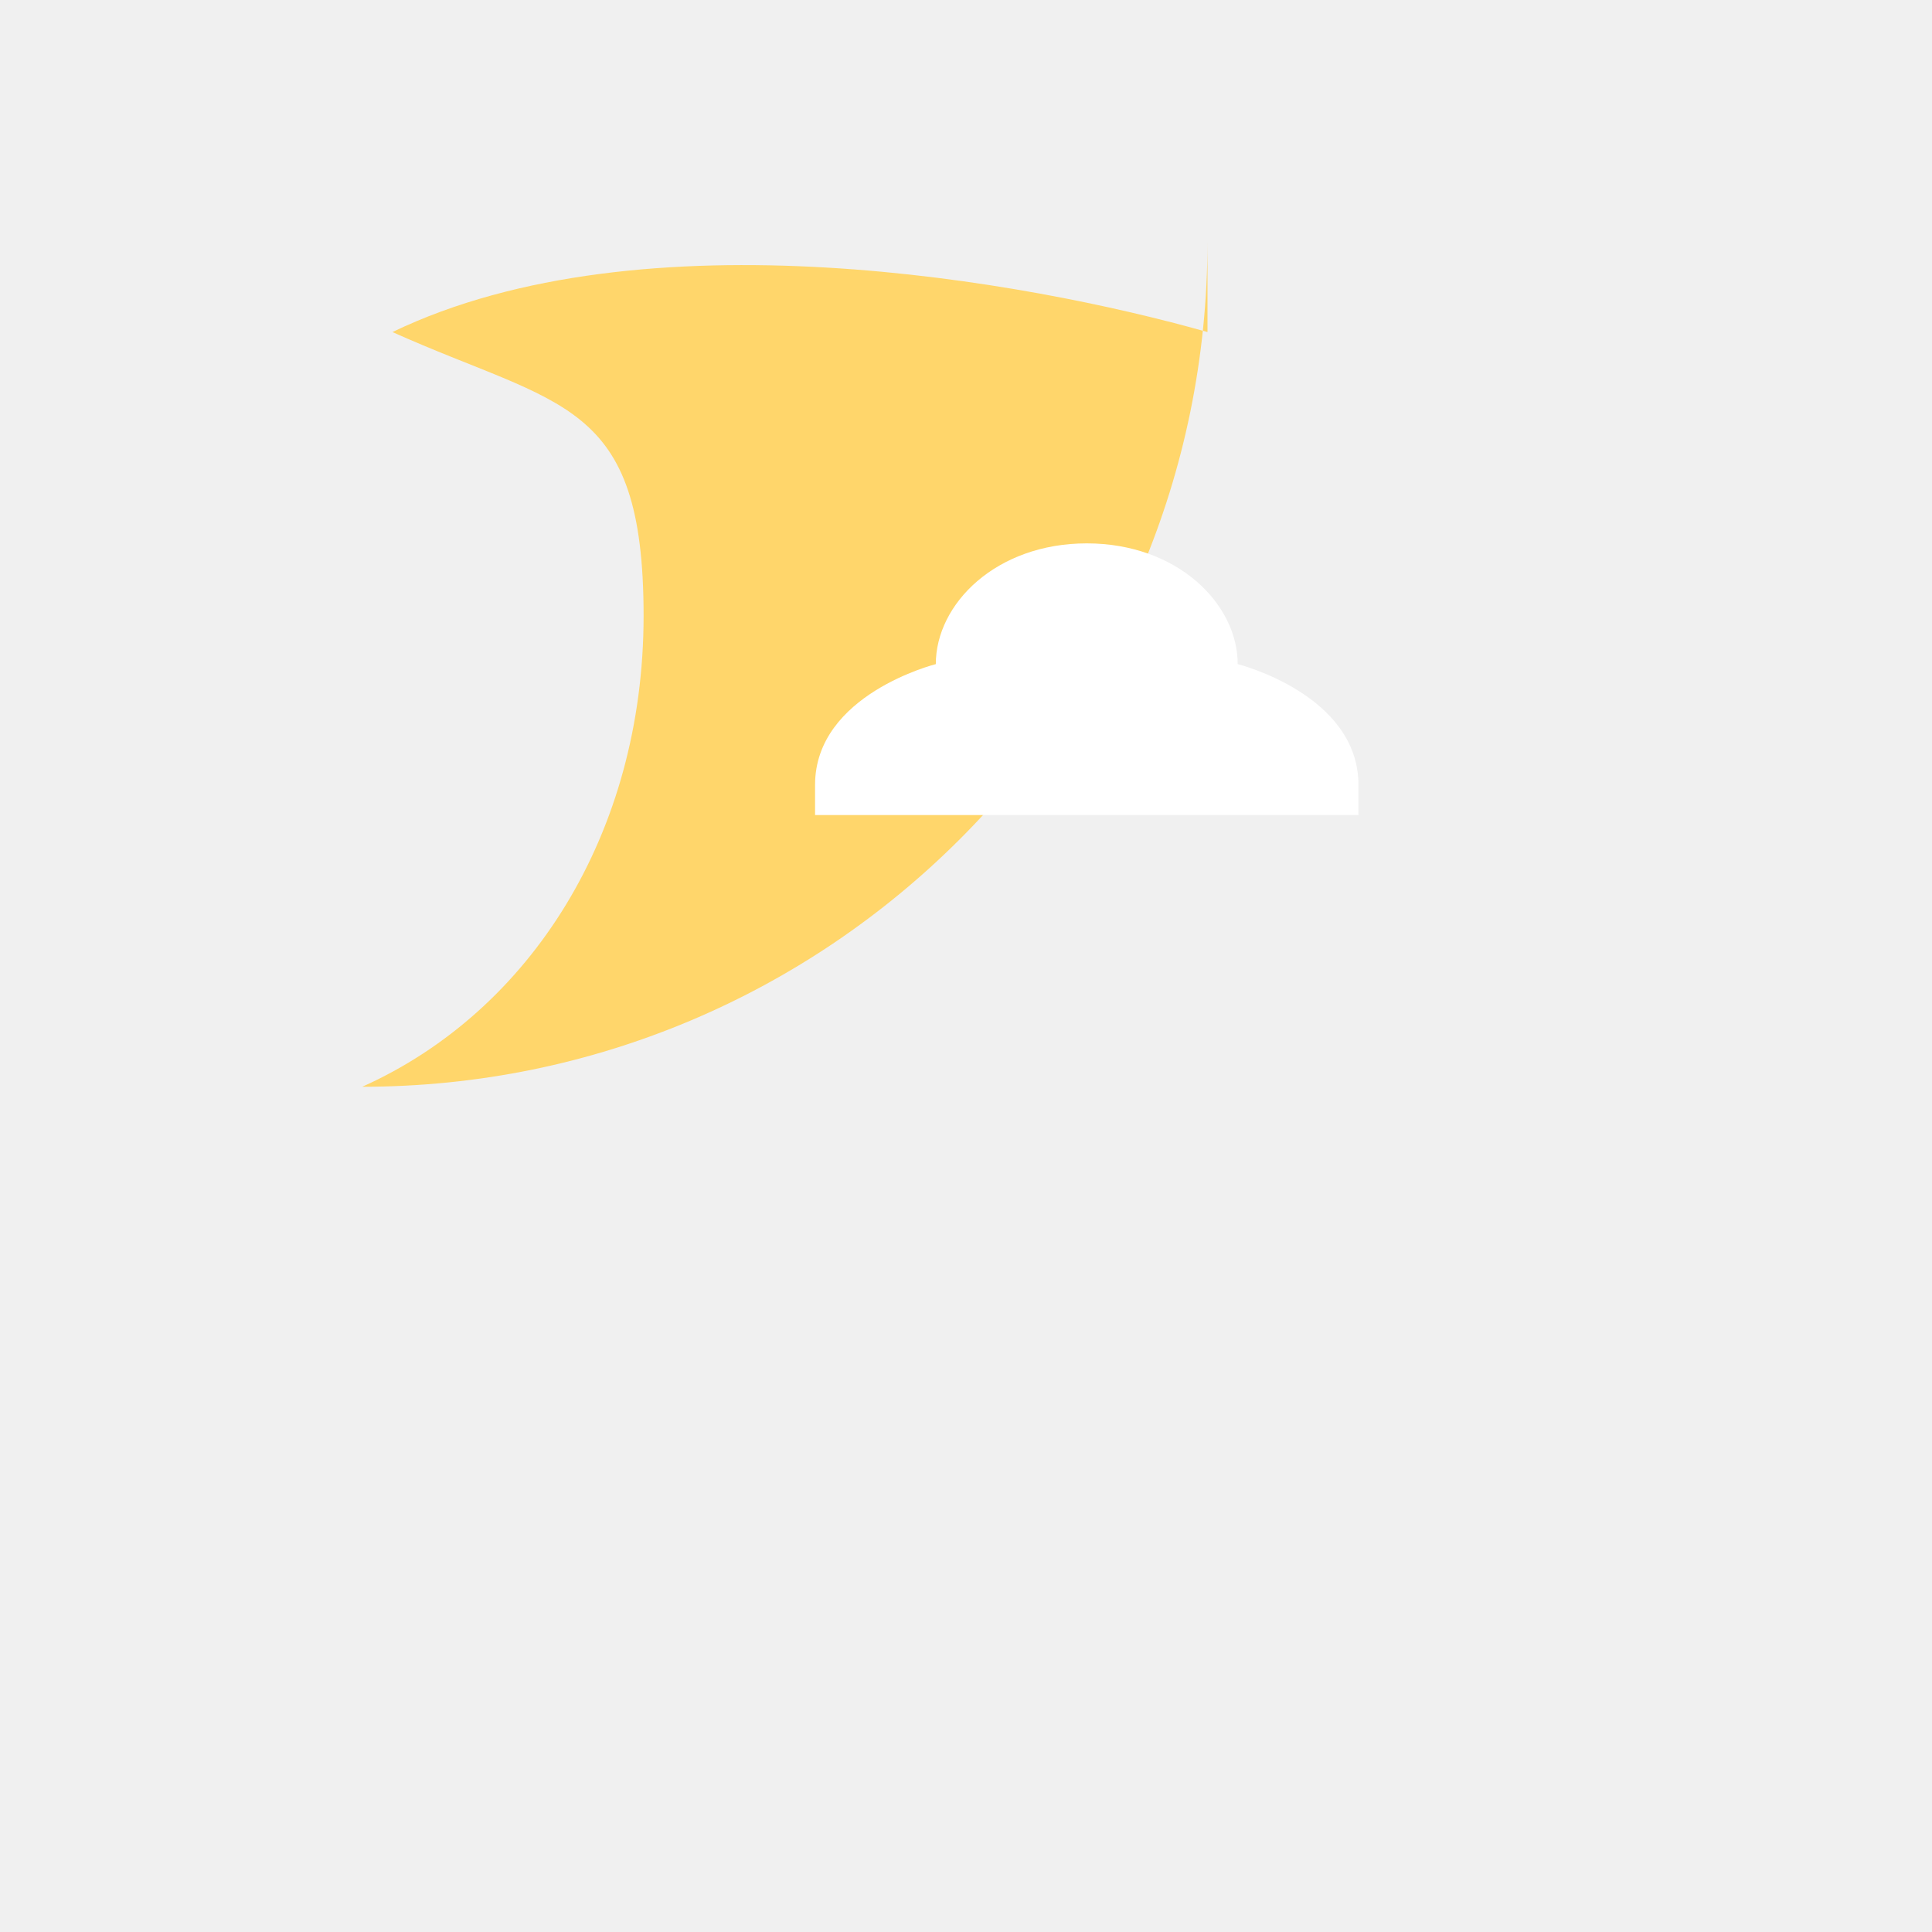
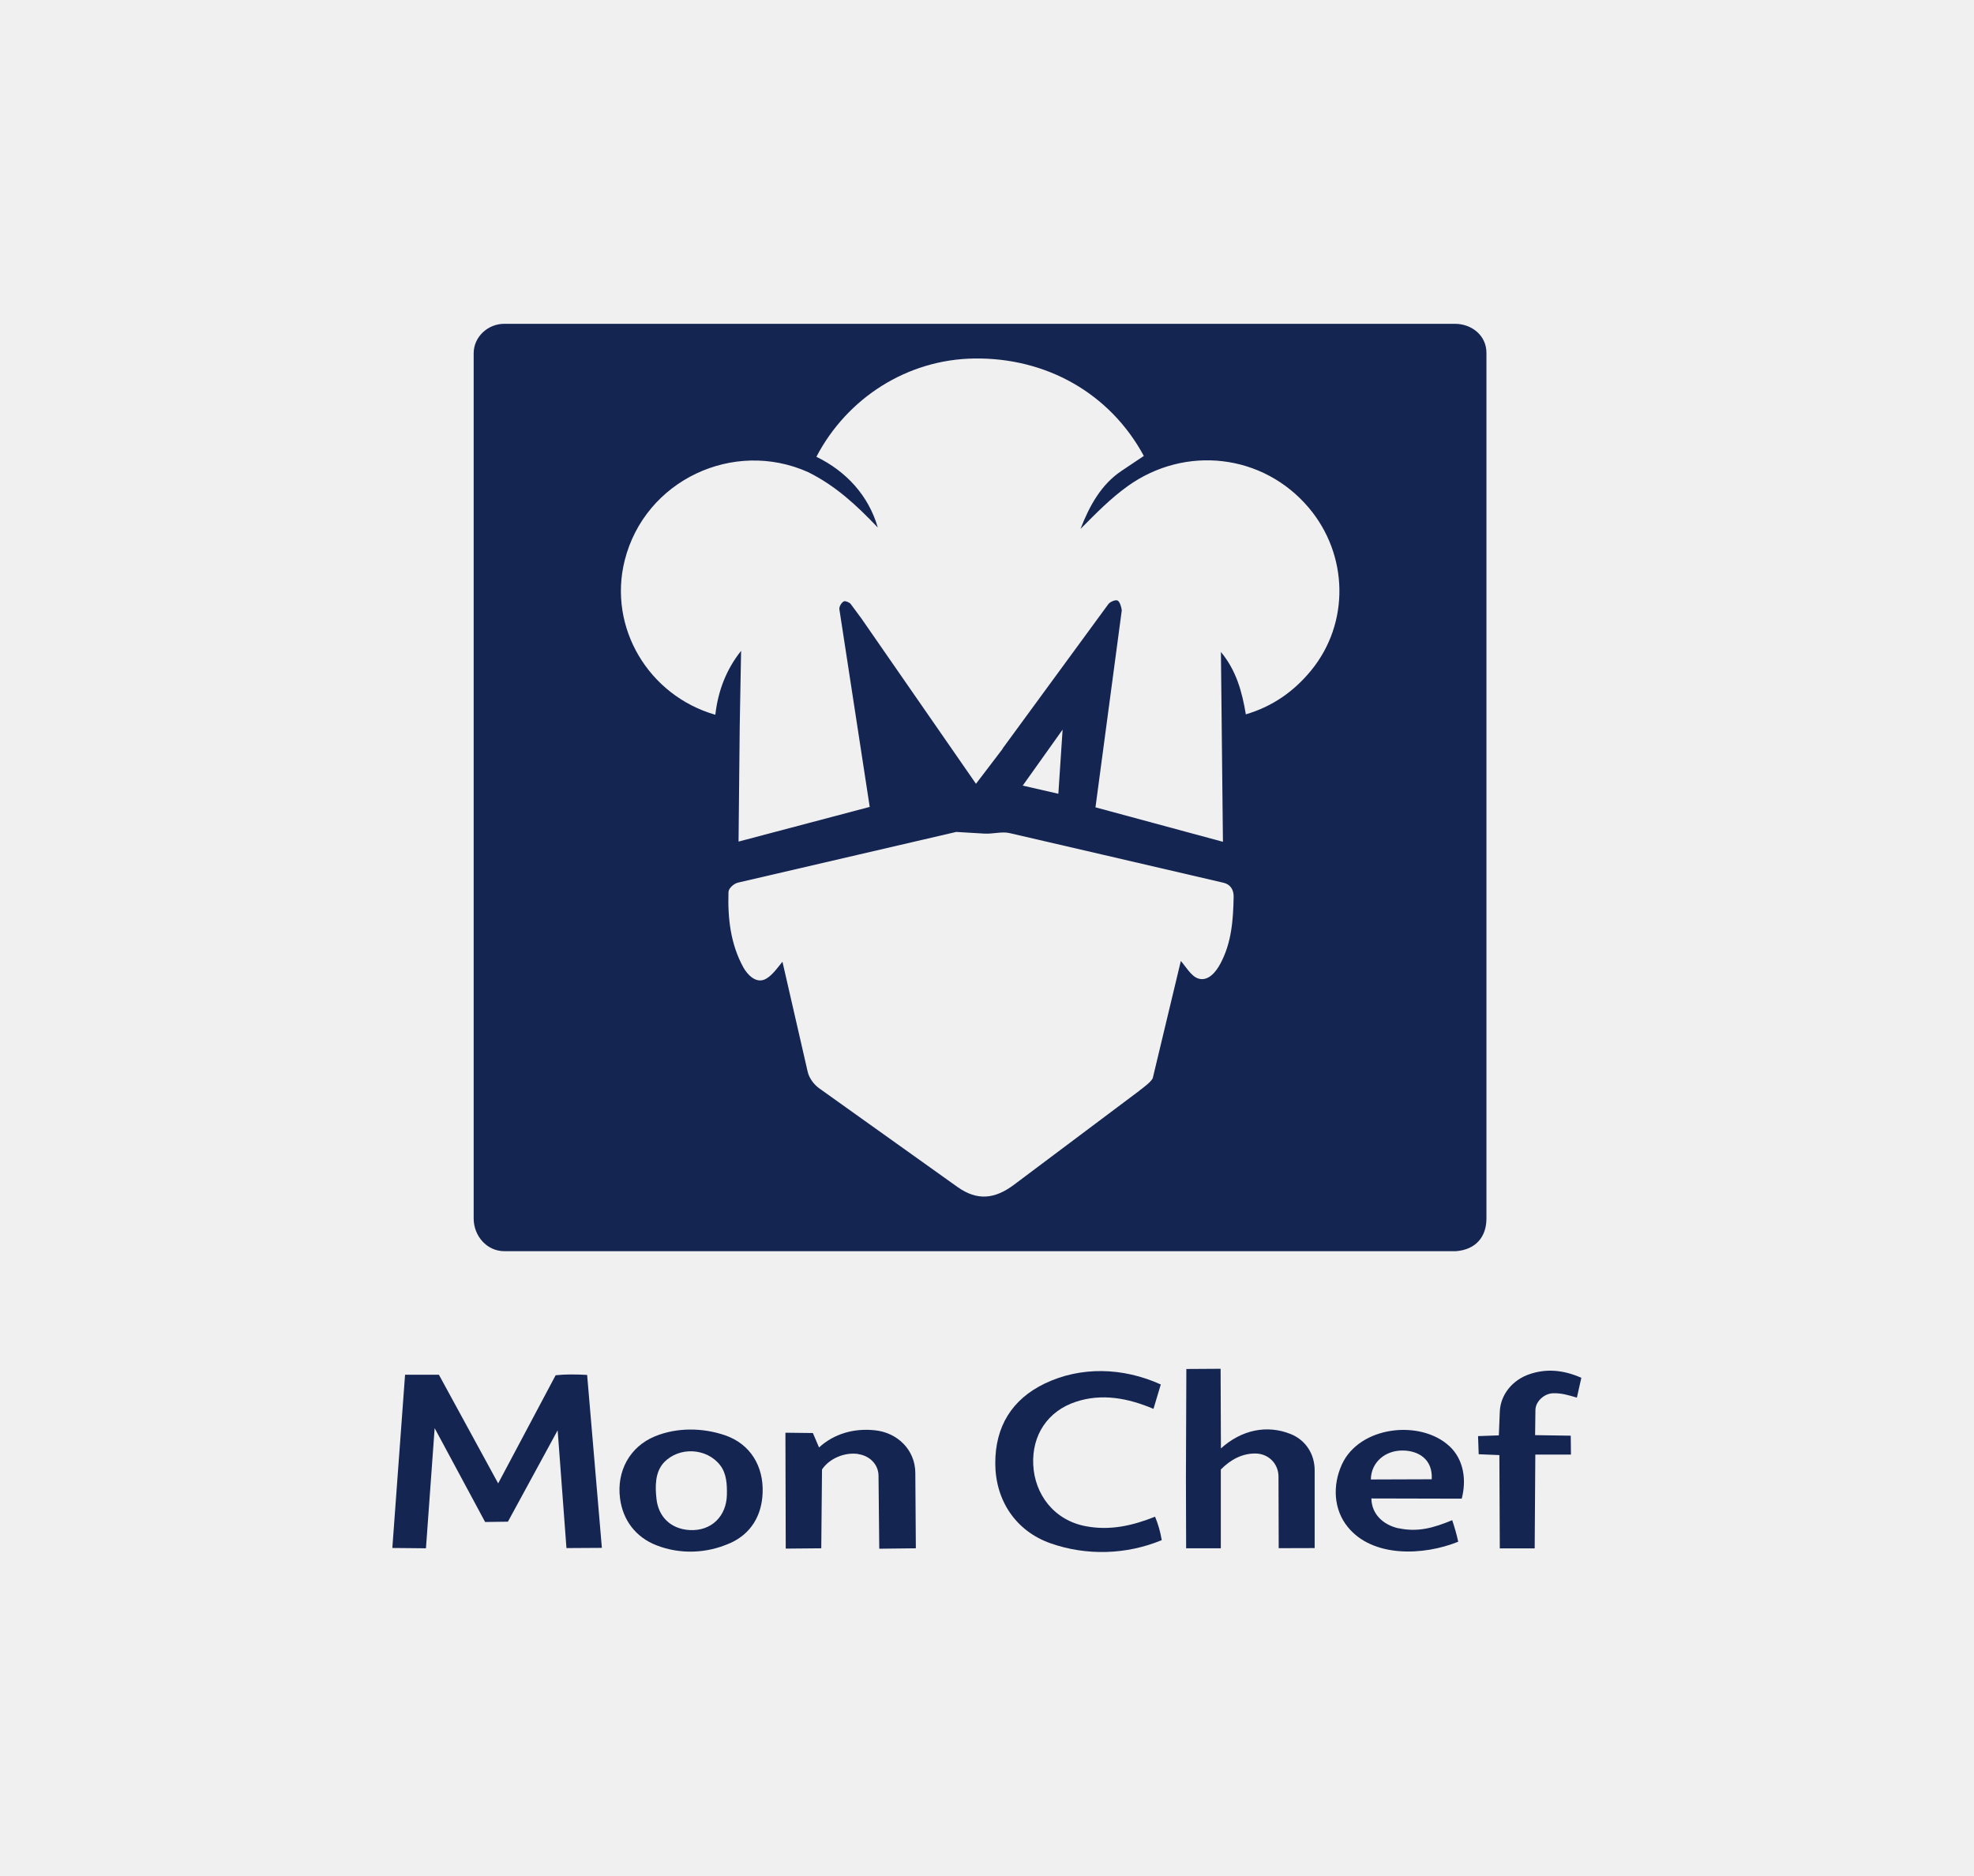
- <svg xmlns="http://www.w3.org/2000/svg" viewBox="0 0 64 64" role="img" aria-labelledby="iconTitle iconDesc">
-   <rect width="64" height="64" rx="12" fill="transparent" />
-   <path d="M40 8c0 15.46-12.54 28-28 28 5.58-2.5 9.32-8.4 9.32-15.6S18.58 13.5 13 11c8.3-4 21-1.7 27 0z" fill="#FFD66B" />
-   <g transform="translate(18,12)">
-     <path d="M18 6c-3 0-5 2-5 4 0 0-4 1-4 4v1h18v-1c0-3-4-4-4-4 0-2-2-4-5-4z" fill="#FFFFFF" />
-   </g>
+ <svg xmlns="http://www.w3.org/2000/svg" id="Layer_1" data-name="Layer 1" viewBox="0 0 186.16 176.92">
+   <defs>
+     <style>
+       .cls-1 {
+         fill: #152552;
+       }
+     </style>
+   </defs>
+   <path class="cls-1" d="M137.3,118H47.57c-1.68,0-2.9-1.46-2.9-3.08V33.32c0-1.57,1.36-2.78,2.87-2.78h89.68c1.55,0,2.96,1.08,2.96,2.74v81.64c0,1.73-1.01,2.94-2.88,3.08ZM94.54,70.61l9.98-13.63c.16-.22.68-.45.88-.34s.35.58.39.92l-2.48,18.58,12.02,3.25-.19-17.9c1.44,1.73,1.99,3.72,2.35,5.88,2.54-.75,4.54-2.17,6.15-4.13,3.68-4.49,3.52-10.94-.22-15.36-4.3-5.08-11.63-5.92-17.06-2.04-1.66,1.19-2.99,2.57-4.46,4.04.83-2.15,1.94-4.18,3.85-5.46l2.12-1.42c-3.21-5.94-9.23-9.28-15.98-9.19-6.33.08-12,3.72-14.9,9.27,2.8,1.36,4.92,3.65,5.79,6.67-2.05-2.15-3.99-3.94-6.56-5.22-7.04-3.16-15.41.76-17.31,8.33-1.58,6.32,2.25,12.74,8.55,14.55.26-2.28,1.04-4.28,2.43-6.03l-.13,7.1-.11,10.89,12.37-3.27-2.86-18.63c-.05-.3.28-.74.47-.77.16-.02.51.13.61.28l.99,1.34,10.81,15.6,2.5-3.28ZM99.81,74.85l.4-6.04-3.76,5.28,3.36.77ZM107.46,102.85c.41-.31,1.09-.82,1.25-1.16l2.65-11.06c.46.52.97,1.43,1.63,1.65.96.32,1.71-.66,2.1-1.4,1.05-1.95,1.21-4.1,1.25-6.31.01-.65-.3-1.17-.97-1.32l-11.44-2.66-8.72-2.02c-.71-.17-1.57.09-2.35.05l-2.68-.16-20.58,4.78c-.39.09-.89.53-.9.89-.08,2.53.21,4.93,1.4,7.1.37.67,1.14,1.49,1.97,1.16.67-.27,1.21-1.07,1.72-1.69l2.38,10.38c.14.6.58,1.2,1.1,1.57l13.02,9.29c1.88,1.34,3.54,1.14,5.34-.21l11.84-8.88Z" />
+   <path class="cls-1" d="M53.42,146l-.83-11.11-4.69,8.62-2.15.03-4.76-8.85-.82,11.33-3.17-.03,1.2-16.34h3.19s5.59,10.25,5.59,10.25l5.42-10.2c.93-.1,1.94-.09,2.97-.03l1.39,16.31-3.34.02Z" />
+   <path class="cls-1" d="M120.59,146.03l-.02-6.76c0-1.24-.95-2.18-2.18-2.19s-2.34.57-3.26,1.51v7.43s-3.27,0-3.27,0l-.02-6.57.04-10.34,3.23-.02.03,7.51c1.94-1.75,4.34-2.26,6.59-1.35,1.41.57,2.25,1.89,2.25,3.41v7.34s-3.39.01-3.39.01Z" />
+   <path class="cls-1" d="M102.41,143.94c2.27.43,4.39-.05,6.52-.9.29.71.49,1.38.63,2.21-3.34,1.39-7.11,1.48-10.46.31s-5.24-4.11-5.24-7.57,1.58-6.02,4.65-7.5c3.41-1.64,7.38-1.54,10.96.08l-.69,2.3c-2.46-1.04-4.88-1.46-7.28-.68-2.69.87-4.19,3.15-4.06,5.94s1.95,5.25,4.97,5.81Z" />
+   <path class="cls-1" d="M68.81,145.55c-2.22.98-4.69,1.04-6.87.2-1.98-.76-3.21-2.38-3.47-4.46-.32-2.51.89-4.84,3.3-5.83,2.07-.85,4.49-.82,6.6-.1,2.42.83,3.65,2.95,3.55,5.44-.08,2.09-1.06,3.85-3.1,4.75ZM65,144.3c2.11.13,3.51-1.33,3.55-3.32.02-.97-.02-2-.64-2.8-1.27-1.63-3.85-1.76-5.28-.27-.87.91-.85,2.29-.72,3.45.18,1.68,1.34,2.83,3.1,2.94Z" />
+   <path class="cls-1" d="M80.95,137.13c-1.27-.2-2.75.42-3.43,1.46l-.07,7.43-3.35.03-.03-10.93,2.59.03.58,1.36c1.41-1.29,3.28-1.83,5.26-1.62,2.1.21,3.8,1.81,3.82,4.01l.05,7.12-3.45.04-.07-6.89c-.01-1.04-.81-1.87-1.9-2.03Z" />
+   <path class="cls-1" d="M131.91,144.13c1.81.39,3.3-.04,5.04-.76.23.68.41,1.3.57,2.03-3.26,1.32-8.05,1.52-10.41-1.38-1.35-1.65-1.46-3.94-.56-5.91,1.65-3.61,7.38-4.27,10.14-1.72,1.36,1.26,1.62,3.2,1.16,4.95l-8.52-.02c.02,1.46,1.09,2.49,2.57,2.82ZM135.02,139.5c.11-1.88-1.26-2.69-2.73-2.7-1.66-.02-2.99,1.11-3.01,2.73l5.74-.02Z" />
+   <path class="cls-1" d="M144.79,137.16l-.06,8.87h-3.29s-.04-8.8-.04-8.8l-1.95-.08-.06-1.71,1.96-.07.09-2.24c.07-1.64,1.23-2.99,2.77-3.52,1.64-.57,3.26-.4,4.92.33l-.42,1.87c-.83-.24-1.46-.44-2.27-.41s-1.63.77-1.64,1.58l-.03,2.37,3.36.05.02,1.78h-3.38Z" />
</svg>
